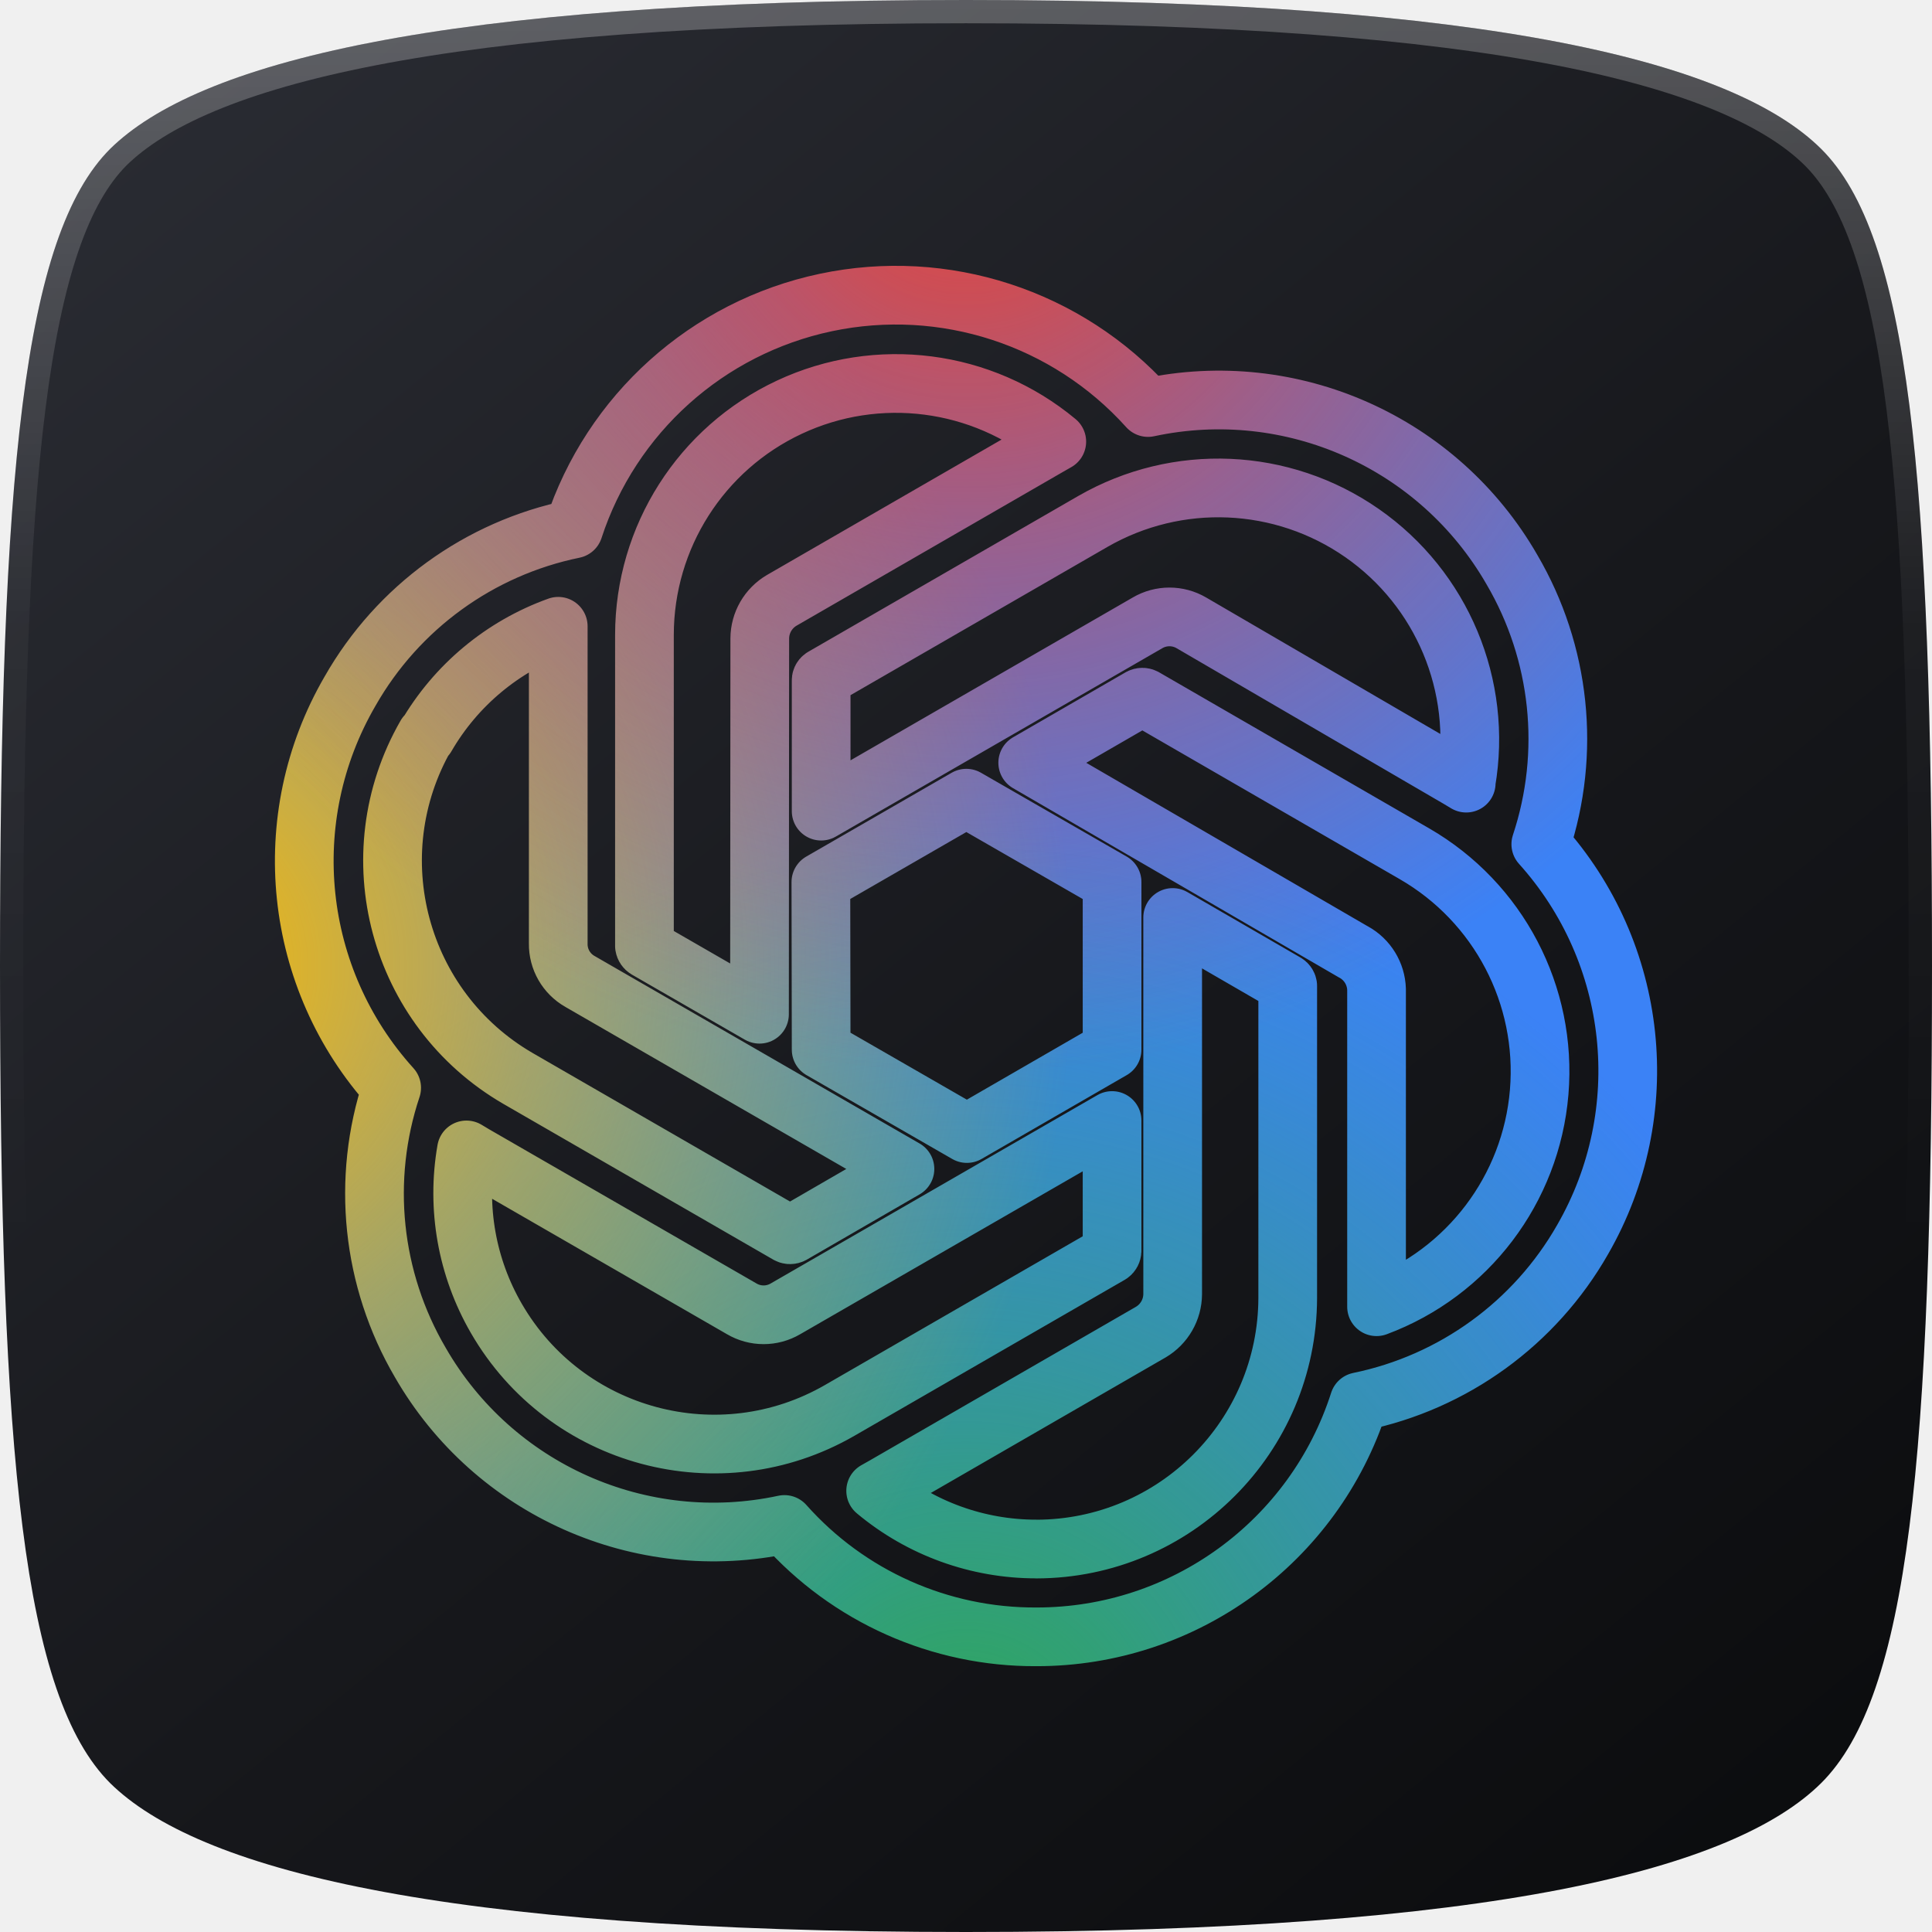
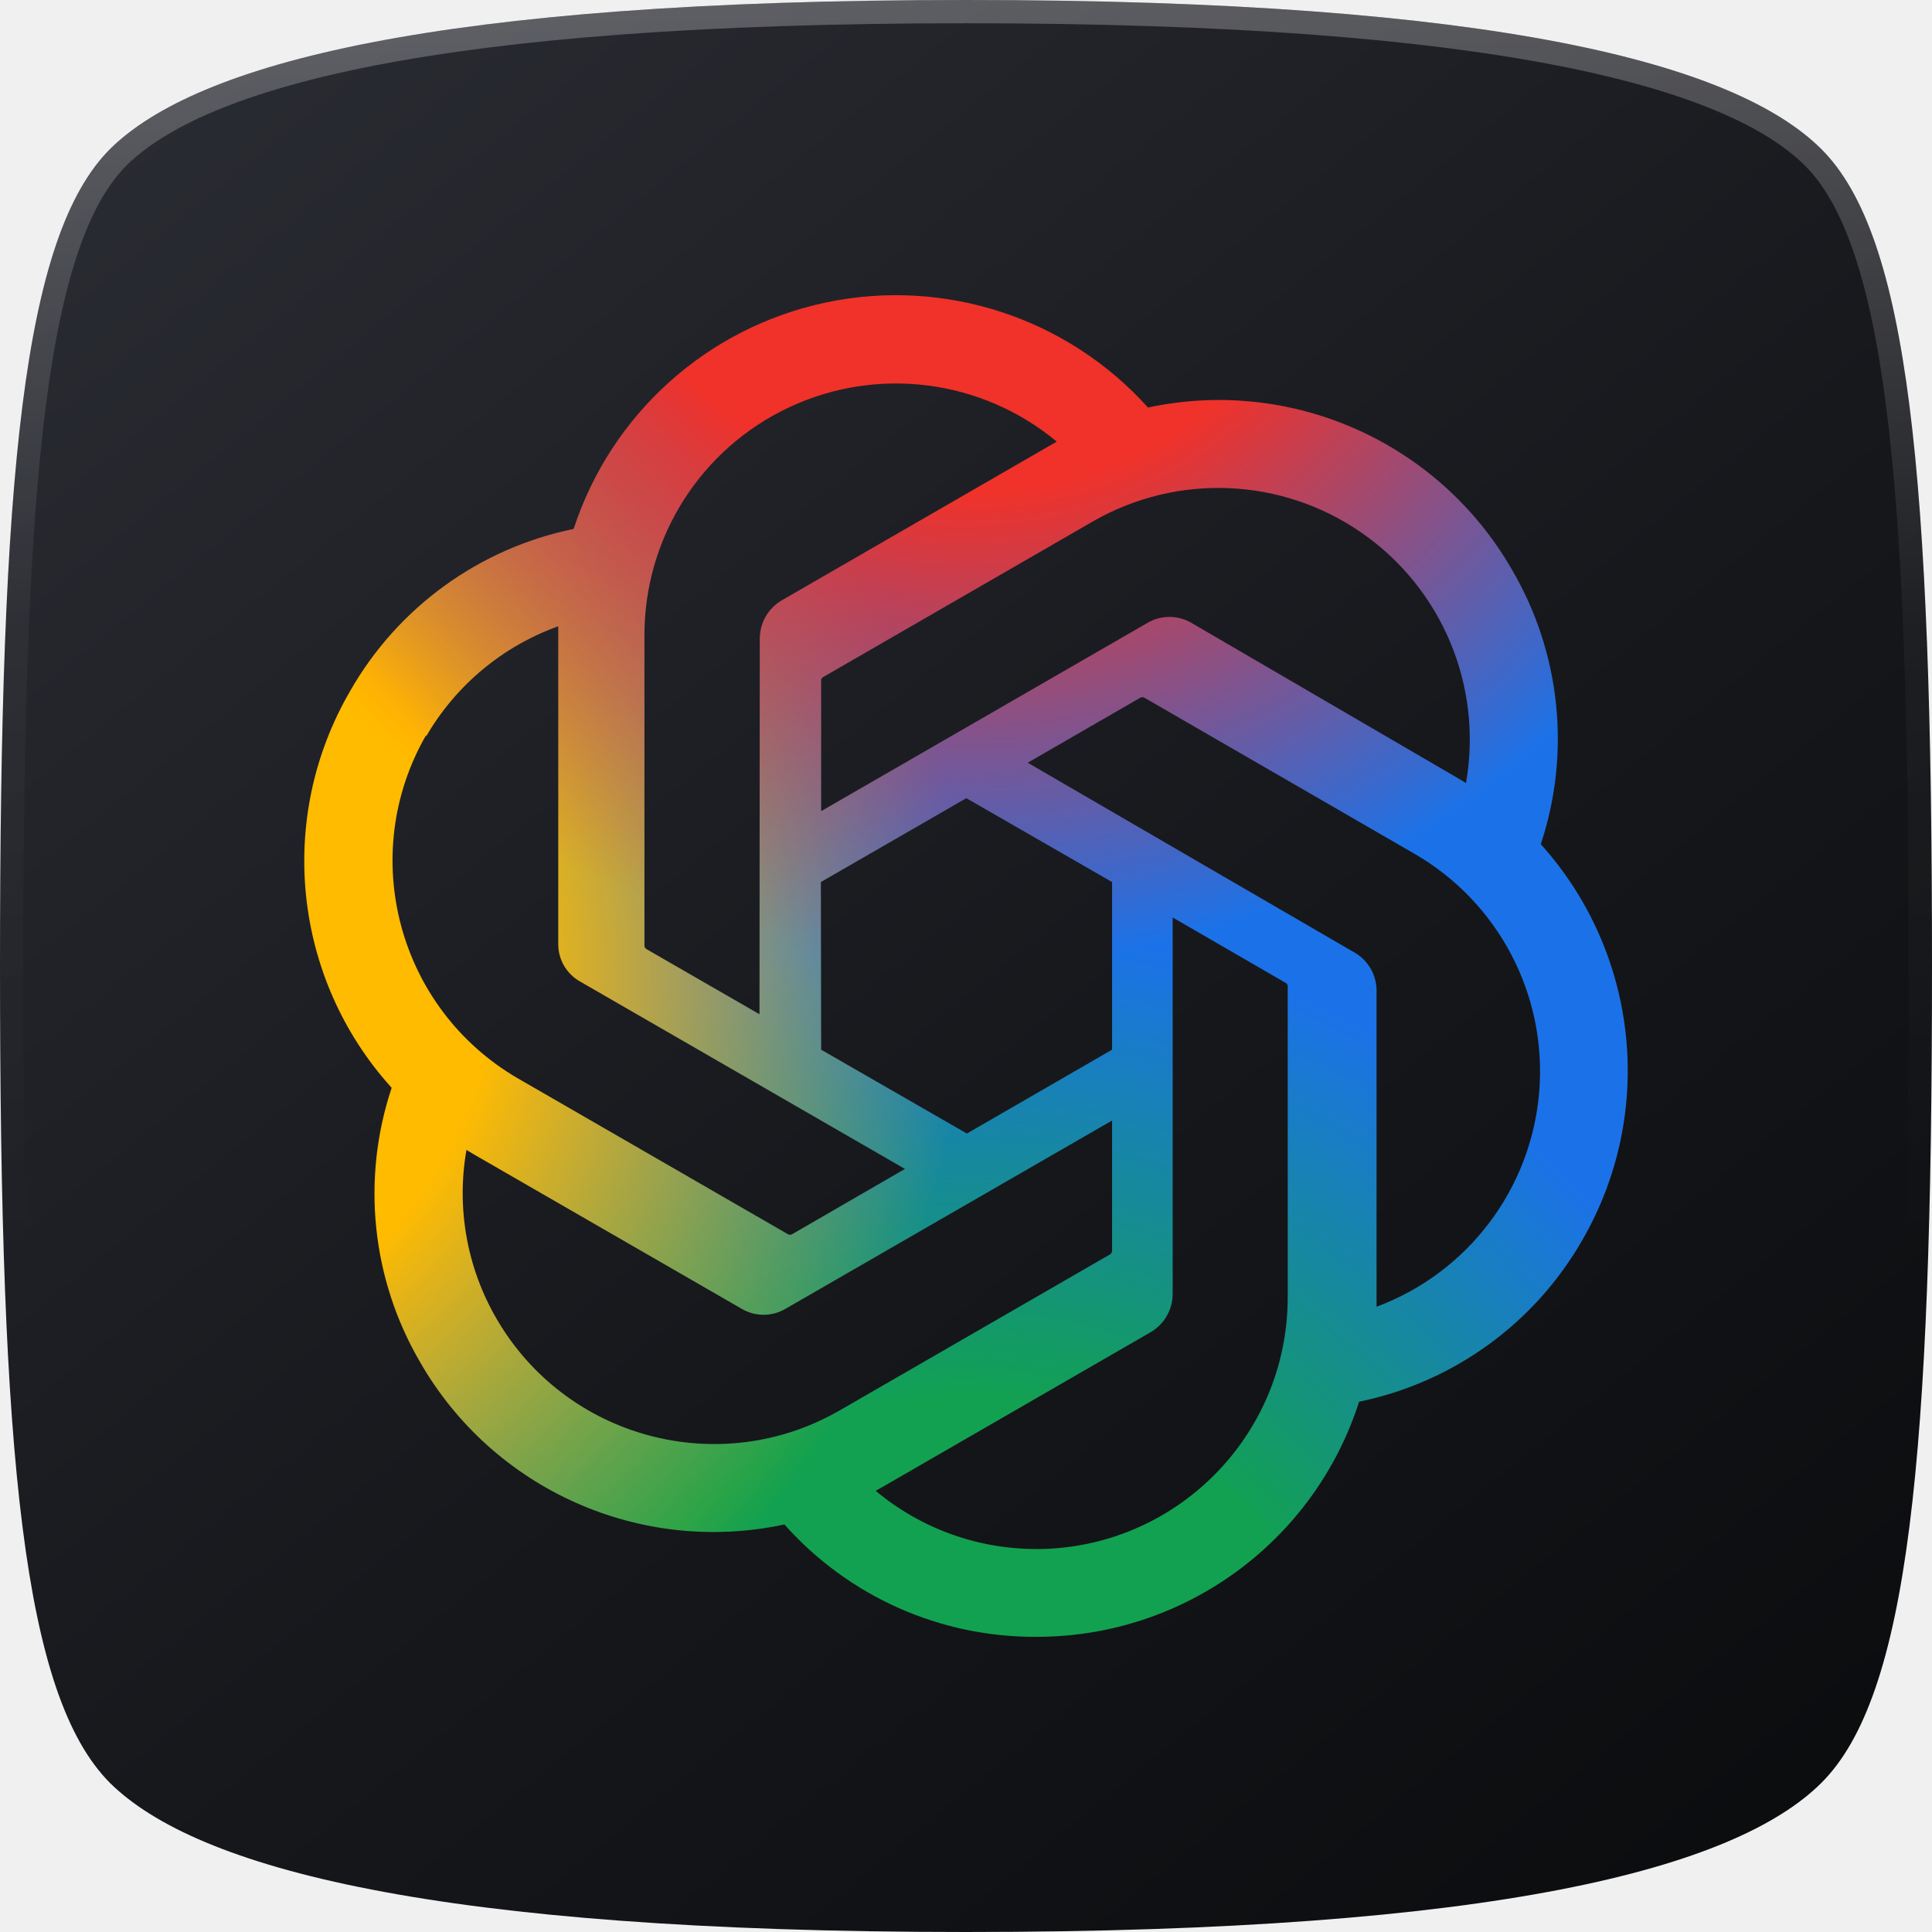
<svg xmlns="http://www.w3.org/2000/svg" viewBox="0 0 108 108" width="512" height="512">
  <defs>
    <clipPath id="sqc" clipPathUnits="objectBoundingBox">
      <path d="M.5,0 C.775,0 .898,.033 .943,.077 C.988,.122 1,.245 1,.5 C1,.755 .988,.878 .943,.923 C.898,.967 .775,1 .5,1 C.225,1 .102,.967 .057,.923 C.012,.878 0,.755 0,.5 C0,.245 .012,.122 .057,.077 C.102,.033 .225,0 .5,0 Z" />
    </clipPath>
    <path id="sqPath" d="M54,0 C83.7,0 97,3.56 101.8,8.32 C106.7,13.18 108,26.46 108,54 C108,81.54 106.7,94.82 101.8,99.68 C97,104.44 83.7,108 54,108 C24.3,108 11,104.44 6.16,99.68 C1.3,94.82 0,81.54 0,54 C0,26.46 1.3,13.18 6.16,8.32 C11,3.56 24.3,0 54,0 Z" />
    <linearGradient id="gTile1" gradientUnits="userSpaceOnUse" x1="10" y1="0" x2="98" y2="108">
      <stop offset="0" stop-color="#2A2C33" />
      <stop offset=".55" stop-color="#17181C" />
      <stop offset="1" stop-color="#0B0C0E" />
    </linearGradient>
    <linearGradient id="gEdge" gradientUnits="userSpaceOnUse" x1="54" y1="0" x2="54" y2="70">
      <stop offset="0" stop-color="#FFFFFF" stop-opacity=".26" />
      <stop offset=".5" stop-color="#FFFFFF" stop-opacity=".04" />
      <stop offset="1" stop-color="#FFFFFF" stop-opacity="0" />
    </linearGradient>
    <linearGradient id="gRed" gradientUnits="userSpaceOnUse" x1="24" y1="16" x2="88" y2="94">
      <stop offset="0" stop-color="#FF6178" />
      <stop offset=".5" stop-color="#E5334E" />
      <stop offset="1" stop-color="#A81232" />
    </linearGradient>
    <linearGradient id="gGlyph" gradientUnits="userSpaceOnUse" x1="54" y1="30" x2="54" y2="80">
      <stop offset="0" stop-color="#FFFFFF" />
      <stop offset="1" stop-color="#BFC4CC" />
    </linearGradient>
    <linearGradient id="gGlyphDim" gradientUnits="userSpaceOnUse" x1="54" y1="28" x2="54" y2="78">
      <stop offset="0" stop-color="#E2E6EB" />
      <stop offset="1" stop-color="#A9AFB9" />
    </linearGradient>
    <linearGradient id="gPpRed" x1="0" y1="0" x2="1" y2="1">
      <stop offset="0" stop-color="#FF6178" />
      <stop offset=".5" stop-color="#E5334E" />
      <stop offset="1" stop-color="#A81232" />
    </linearGradient>
    <linearGradient id="gPpWhite" x1="0" y1="0" x2="0" y2="1">
      <stop offset="0" stop-color="#FFFFFF" />
      <stop offset="1" stop-color="#BFC4CC" />
    </linearGradient>
-     <radialGradient id="gemGreen" gradientUnits="userSpaceOnUse" cx="54" cy="98" r="52">
-       <stop offset="0" stop-color="#2FA75A" stop-opacity="1" />
-       <stop offset=".42" stop-color="#2FA75A" stop-opacity=".55" />
-       <stop offset="1" stop-color="#2FA75A" stop-opacity="0" />
+     <radialGradient id="gemGreen" gradientUnits="userSpaceOnUse" cx="54" cy="100" r="48">
+       <stop offset="0" stop-color="#12A150" stop-opacity="1" />
+       <stop offset=".45" stop-color="#12A150" stop-opacity="1" />
+       <stop offset="1" stop-color="#12A150" stop-opacity="0" />
    </radialGradient>
-     <radialGradient id="gemYellow" gradientUnits="userSpaceOnUse" cx="8" cy="54" r="52">
-       <stop offset="0" stop-color="#FBBC05" stop-opacity="1" />
-       <stop offset=".42" stop-color="#FBBC05" stop-opacity=".55" />
-       <stop offset="1" stop-color="#FBBC05" stop-opacity="0" />
+     <radialGradient id="gemYellow" gradientUnits="userSpaceOnUse" cx="6" cy="54" r="48">
+       <stop offset="0" stop-color="#FFBB00" stop-opacity="1" />
+       <stop offset=".45" stop-color="#FFBB00" stop-opacity="1" />
+       <stop offset="1" stop-color="#FFBB00" stop-opacity="0" />
    </radialGradient>
-     <radialGradient id="gemRed" gradientUnits="userSpaceOnUse" cx="54" cy="8" r="52">
-       <stop offset="0" stop-color="#EA4335" stop-opacity="1" />
-       <stop offset=".42" stop-color="#EA4335" stop-opacity=".55" />
-       <stop offset="1" stop-color="#EA4335" stop-opacity="0" />
+     <radialGradient id="gemRed" gradientUnits="userSpaceOnUse" cx="54" cy="6" r="48">
+       <stop offset="0" stop-color="#F0322A" stop-opacity="1" />
+       <stop offset=".45" stop-color="#F0322A" stop-opacity="1" />
+       <stop offset="1" stop-color="#F0322A" stop-opacity="0" />
    </radialGradient>
    <clipPath id="holder" clipPathUnits="userSpaceOnUse">
      <rect x="18" y="28" width="72" height="56" rx="9" />
    </clipPath>
    <linearGradient id="gHold" x1="0" y1="0" x2="1" y2="1">
      <stop offset="0" stop-color="#A81433" />
      <stop offset="1" stop-color="#67091E" />
    </linearGradient>
    <linearGradient id="gFlap" x1="0" y1="0" x2="0" y2="1">
      <stop offset="0" stop-color="#FFF1F4" />
      <stop offset="1" stop-color="#F8C9D5" />
    </linearGradient>
    <linearGradient id="gW1" x1="0" y1="0" x2="0" y2="1">
      <stop offset="0" stop-color="#FFFFFF" />
      <stop offset="1" stop-color="#EDEFF3" />
    </linearGradient>
    <linearGradient id="gW2" x1="0" y1="0" x2="0" y2="1">
      <stop offset="0" stop-color="#B2BAC5" />
      <stop offset="1" stop-color="#8F98A4" />
    </linearGradient>
    <linearGradient id="gPpOver" x1="0" y1="0" x2="0" y2="1">
      <stop offset="0" stop-color="#FEDCE3" />
      <stop offset="1" stop-color="#F0A6B5" />
    </linearGradient>
    <clipPath id="ppFront" clipPathUnits="userSpaceOnUse">
      <path transform="translate(13,12)" d="M0 0 L23 0 A15 15 0 0 1 23 30 L13 30 L13 50 L0 50 Z" />
    </clipPath>
    <clipPath id="cutA" clipPathUnits="userSpaceOnUse">
      <polygon points="144.5,-47.1 -34.5,155.1 115.7,288.1 294.7,85.9" />
    </clipPath>
    <clipPath id="cutB" clipPathUnits="userSpaceOnUse">
      <polygon points="144.5,-47.1 -34.5,155.1 -184.7,22.1 -5.7,-180.1" />
    </clipPath>
    <clipPath id="sqUser" clipPathUnits="userSpaceOnUse">
      <use href="#sqPath" />
    </clipPath>
  </defs>
  <g clip-path="url(#sqUser)">
    <rect width="108" height="108" fill="url(#gTile1)" />
    <defs>
      <mask id="mkOai" maskUnits="userSpaceOnUse" x="0" y="0" width="108" height="108">
-         <path d="M22.282 9.821a5.985 5.985 0 0 0-.516-4.911 6.046 6.046 0 0 0-6.51-2.9A6.065 6.065 0 0 0 4.981 4.182a5.985 5.985 0 0 0-3.998 2.9 6.046 6.046 0 0 0 .743 7.097 5.98 5.98 0 0 0 .511 4.911 6.051 6.051 0 0 0 6.515 2.9A5.985 5.985 0 0 0 13.26 24a6.056 6.056 0 0 0 5.772-4.206 5.989 5.989 0 0 0 3.998-2.9 6.056 6.056 0 0 0-.748-7.073zm-9.022 12.608a4.476 4.476 0 0 1-2.876-1.041l.142-.08 4.778-2.758a.795.795 0 0 0 .393-.681v-6.737l2.02 1.169a.071.071 0 0 1 .038.052v5.583a4.504 4.504 0 0 1-4.495 4.494zm-9.661-4.125a4.471 4.471 0 0 1-.535-3.014l.142.085 4.783 2.758a.771.771 0 0 0 .781 0l5.843-3.369v2.332a.08.08 0 0 1-.033.061L9.74 19.95a4.499 4.499 0 0 1-6.141-1.646zM2.341 7.896a4.485 4.485 0 0 1 2.365-1.973V11.6a.766.766 0 0 0 .388.676l5.814 3.354-2.02 1.169a.076.076 0 0 1-.071 0l-4.83-2.787A4.504 4.504 0 0 1 2.341 7.872zm16.596 3.856L13.104 8.364 15.119 7.2a.076.076 0 0 1 .071 0l4.83 2.791a4.494 4.494 0 0 1-.676 8.104v-5.677a.79.79 0 0 0-.407-.667zm2.011-3.023l-.142-.085-4.774-2.782a.776.776 0 0 0-.785 0L9.409 9.23V6.897a.066.066 0 0 1 .028-.061l4.83-2.787a4.499 4.499 0 0 1 6.68 4.66zM8.306 12.863l-2.02-1.164a.08.08 0 0 1-.038-.057V6.074a4.499 4.499 0 0 1 7.376-3.454l-.142.081L8.704 5.459a.795.795 0 0 0-.393.681zm1.098-2.365l2.602-1.5 2.607 1.5v2.999l-2.597 1.5-2.607-1.5Z" transform="translate(16.5,16.5) scale(3.125)" fill="none" stroke="#fff" stroke-width="1.05" stroke-linejoin="round" />
+         <path d="M22.282 9.821a5.985 5.985 0 0 0-.516-4.911 6.046 6.046 0 0 0-6.51-2.9A6.065 6.065 0 0 0 4.981 4.182a5.985 5.985 0 0 0-3.998 2.9 6.046 6.046 0 0 0 .743 7.097 5.98 5.98 0 0 0 .511 4.911 6.051 6.051 0 0 0 6.515 2.9A5.985 5.985 0 0 0 13.26 24a6.056 6.056 0 0 0 5.772-4.206 5.989 5.989 0 0 0 3.998-2.9 6.056 6.056 0 0 0-.748-7.073zm-9.022 12.608a4.476 4.476 0 0 1-2.876-1.041l.142-.08 4.778-2.758a.795.795 0 0 0 .393-.681v-6.737l2.02 1.169a.071.071 0 0 1 .038.052v5.583a4.504 4.504 0 0 1-4.495 4.494zm-9.661-4.125a4.471 4.471 0 0 1-.535-3.014l.142.085 4.783 2.758a.771.771 0 0 0 .781 0l5.843-3.369v2.332a.08.08 0 0 1-.033.061L9.74 19.95a4.499 4.499 0 0 1-6.141-1.646zM2.341 7.896a4.485 4.485 0 0 1 2.365-1.973V11.6a.766.766 0 0 0 .388.676l5.814 3.354-2.02 1.169a.076.076 0 0 1-.071 0l-4.83-2.787A4.504 4.504 0 0 1 2.341 7.872zm16.596 3.856L13.104 8.364 15.119 7.2a.076.076 0 0 1 .071 0l4.83 2.791a4.494 4.494 0 0 1-.676 8.104v-5.677a.79.79 0 0 0-.407-.667zm2.011-3.023l-.142-.085-4.774-2.782a.776.776 0 0 0-.785 0L9.409 9.23V6.897a.066.066 0 0 1 .028-.061l4.83-2.787a4.499 4.499 0 0 1 6.68 4.66zM8.306 12.863l-2.02-1.164a.08.08 0 0 1-.038-.057V6.074a4.499 4.499 0 0 1 7.376-3.454l-.142.081L8.704 5.459a.795.795 0 0 0-.393.681zm1.098-2.365l2.602-1.5 2.607 1.5v2.999l-2.597 1.5-2.607-1.5Z" transform="translate(16.5,16.5) scale(3.125)" fill="#fff" />
      </mask>
    </defs>
    <g mask="url(#mkOai)">
-       <rect width="108" height="108" fill="#3B82F6" />
+       <rect width="108" height="108" fill="#1B72E8" />
      <rect width="108" height="108" fill="url(#gemGreen)" />
      <rect width="108" height="108" fill="url(#gemYellow)" />
      <rect width="108" height="108" fill="url(#gemRed)" />
    </g>
    <use href="#sqPath" fill="none" stroke="url(#gEdge)" stroke-width="2.6" />
  </g>
</svg>
